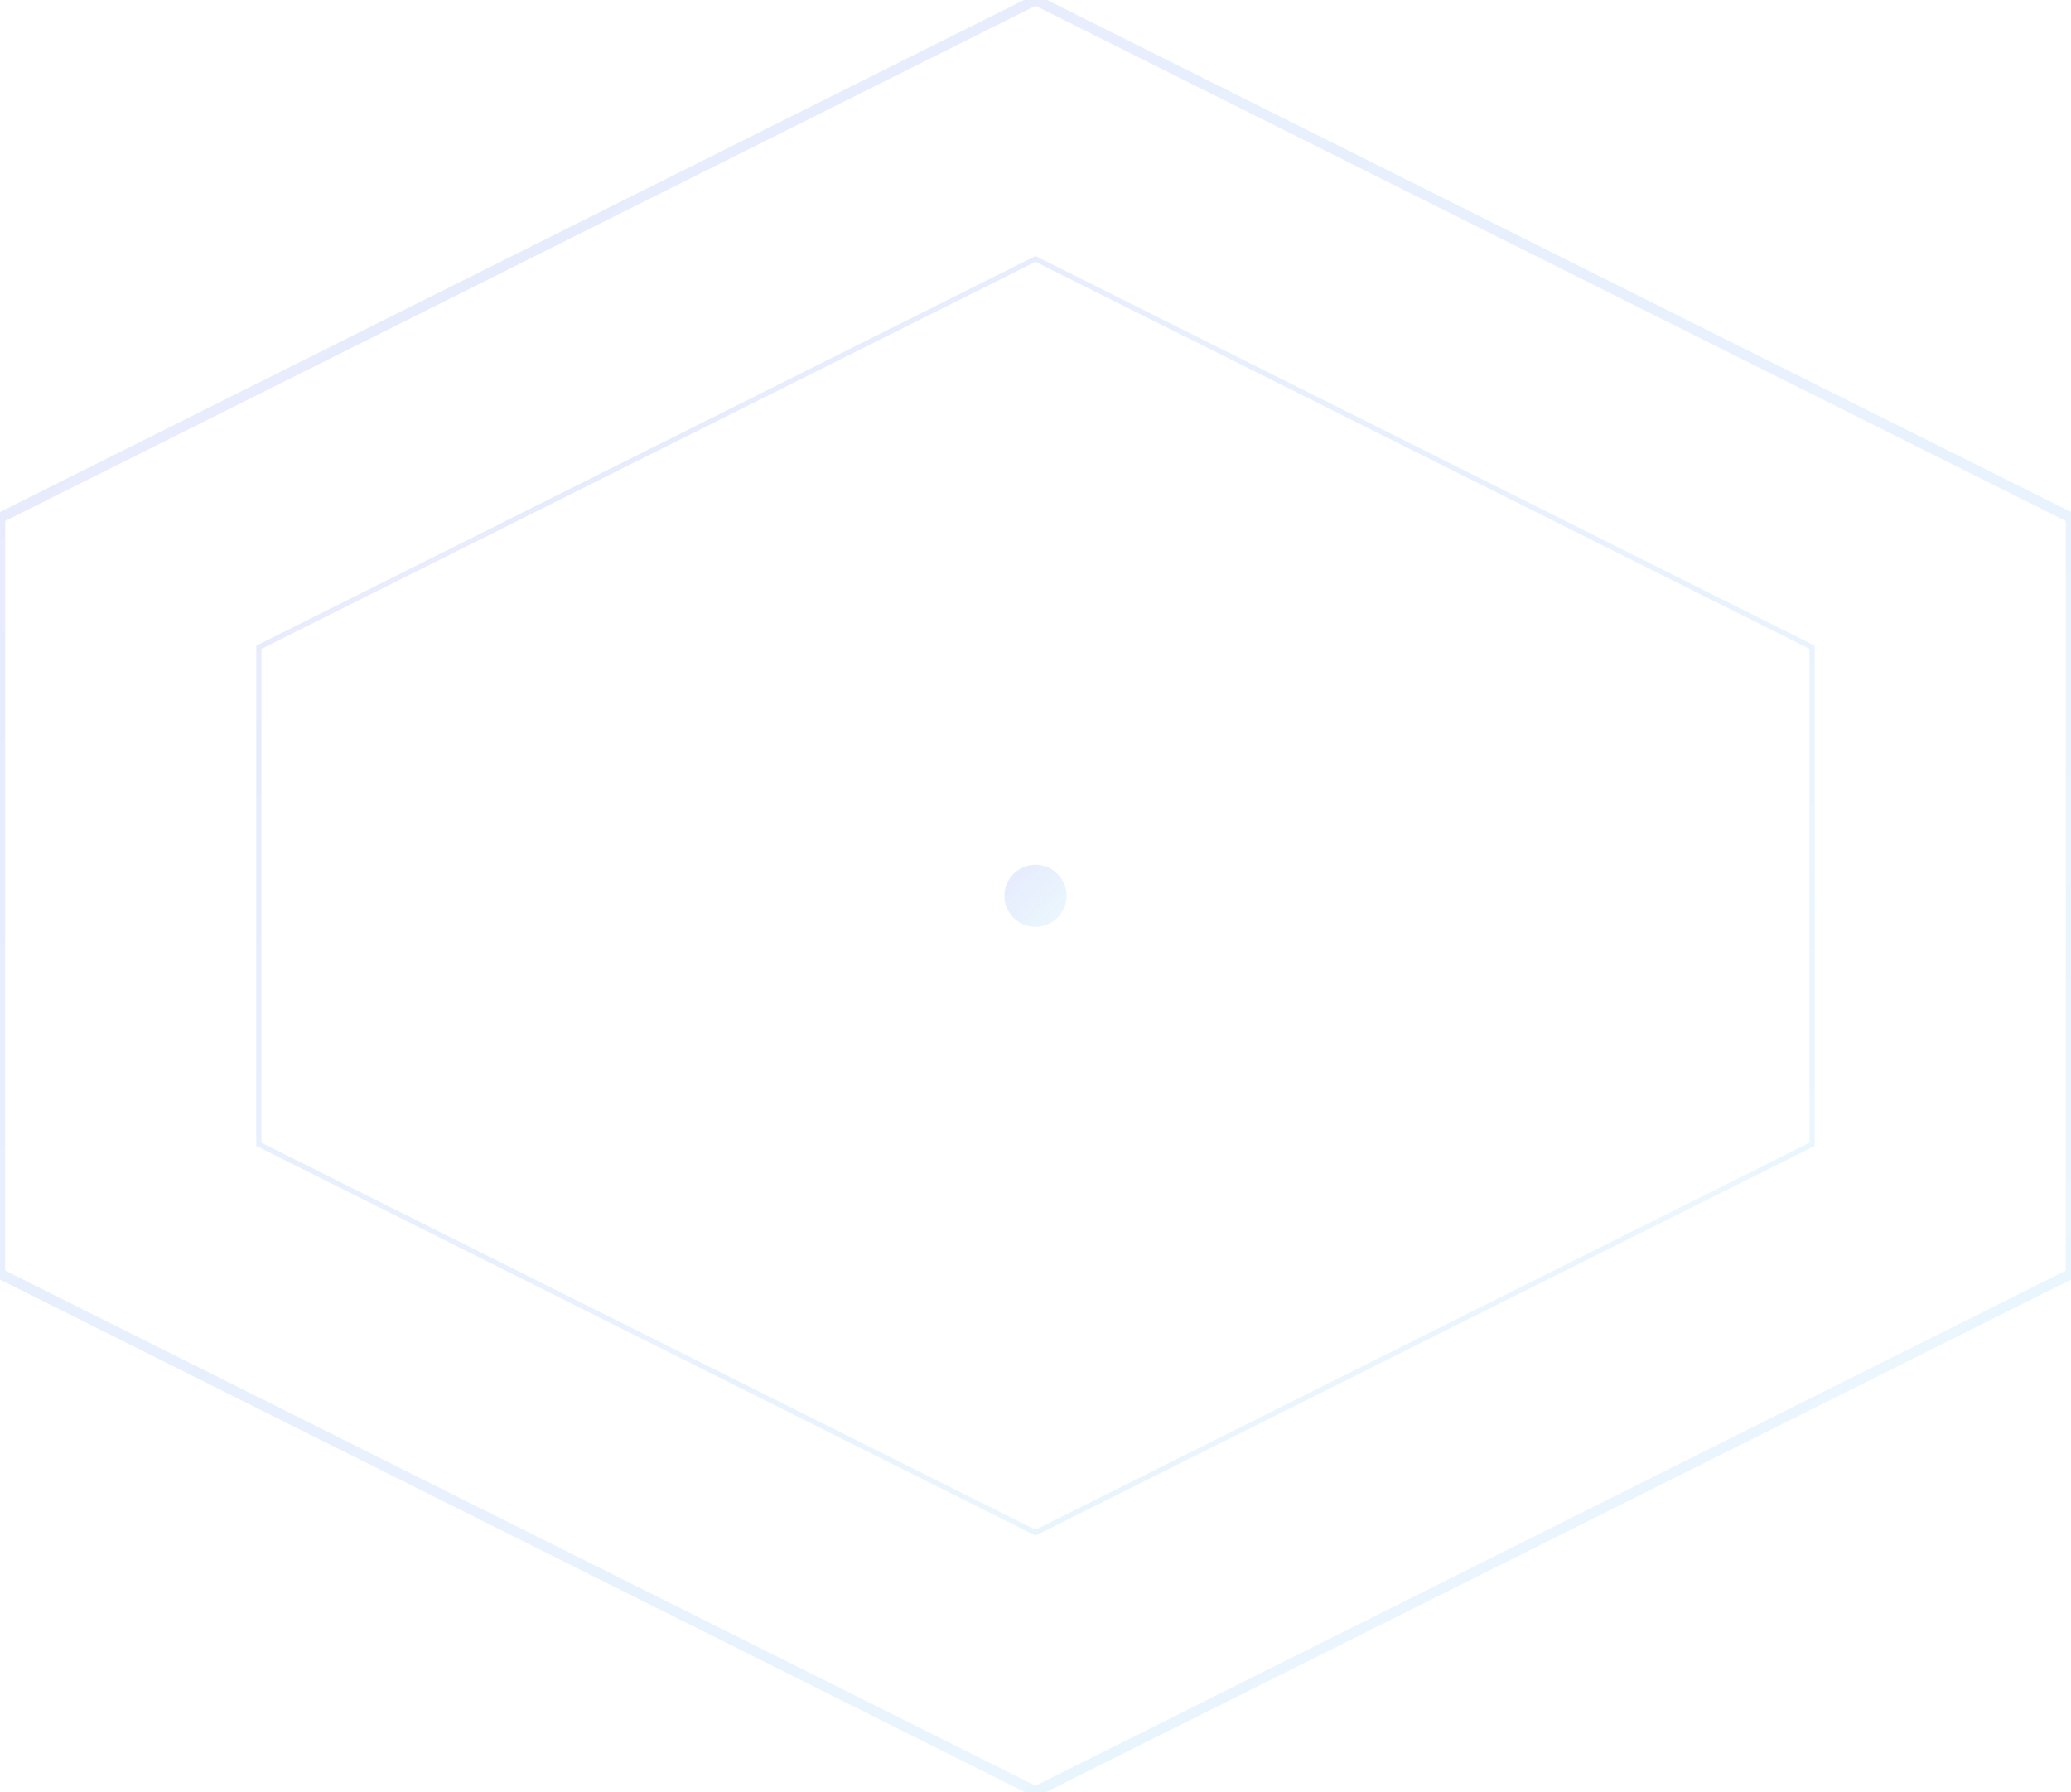
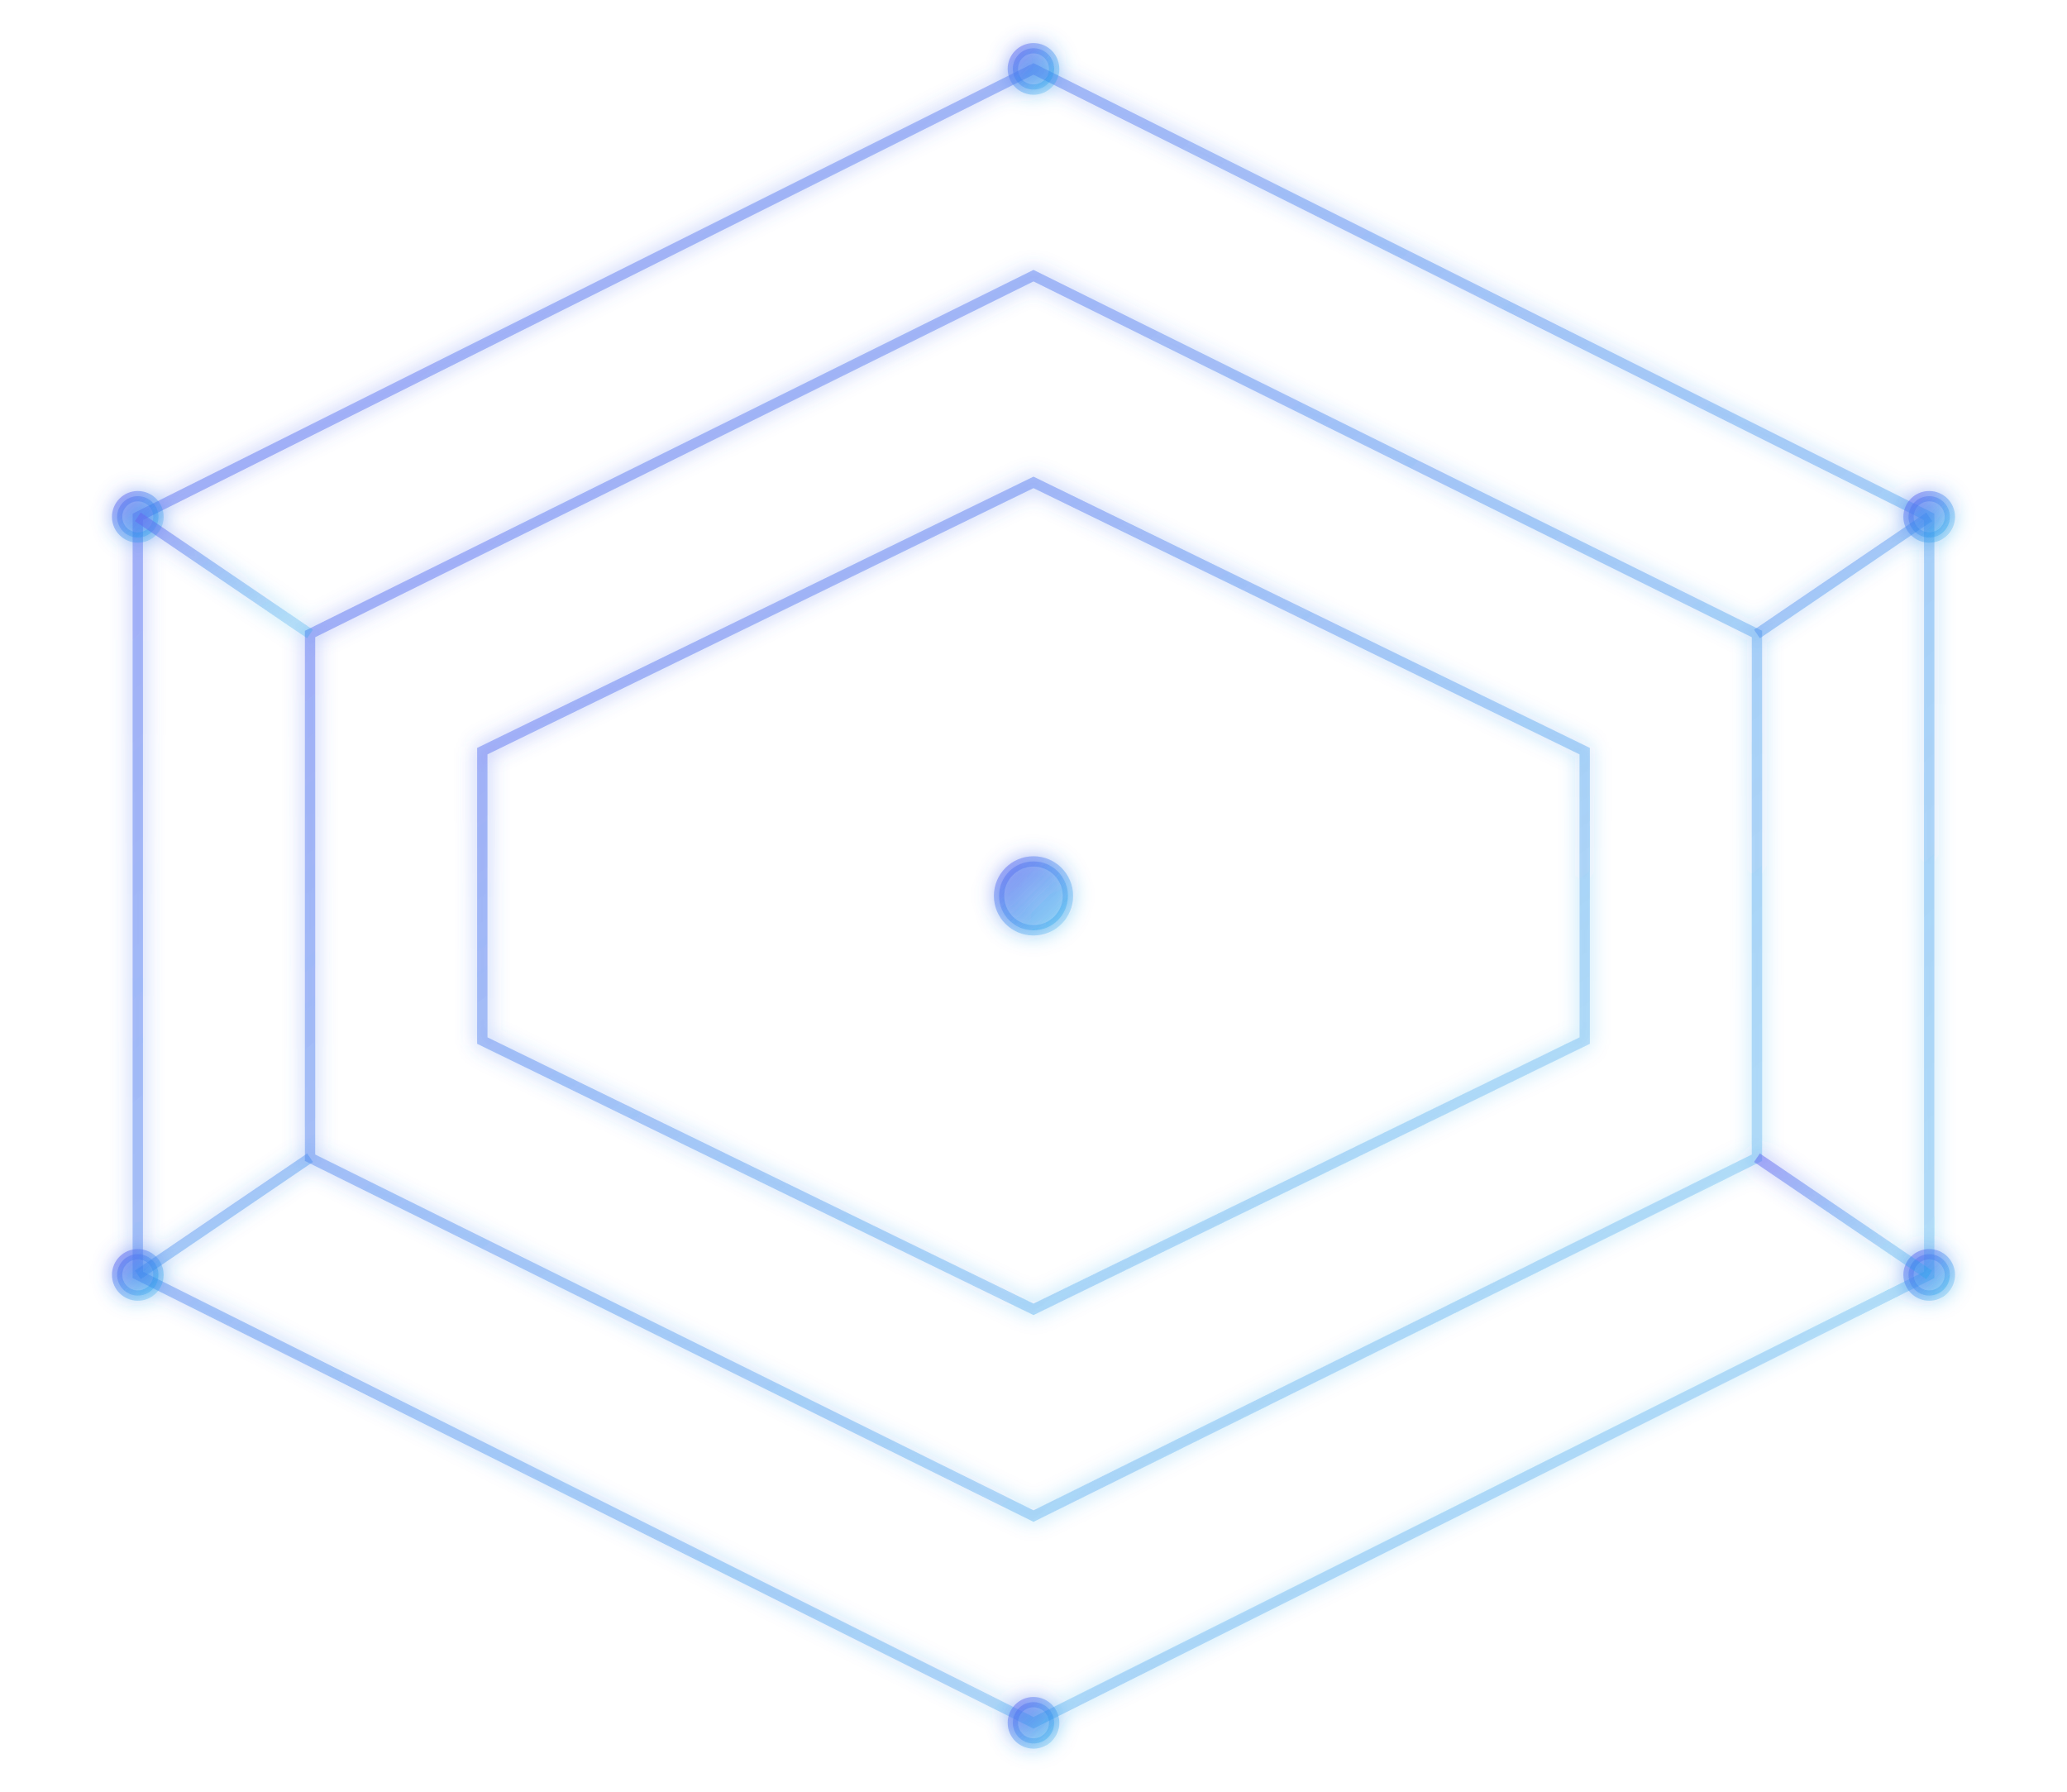
- <svg xmlns="http://www.w3.org/2000/svg" width="200" height="173" viewBox="0 0 200 173">
+ <svg xmlns="http://www.w3.org/2000/svg" width="300" height="260" viewBox="0 0 300 260">
  <defs>
-     <linearGradient id="hexGrad" x1="0%" y1="0%" x2="100%" y2="100%">
-       <stop offset="0%" style="stop-color:#6366f1;stop-opacity:0.15" />
-       <stop offset="100%" style="stop-color:#0ea5e9;stop-opacity:0.08" />
+     <linearGradient id="hg1" x1="0%" y1="0%" x2="100%" y2="100%">
+       <stop offset="0%" stop-color="#6366f1" stop-opacity="0.5" />
+       <stop offset="100%" stop-color="#0ea5e9" stop-opacity="0.25" />
    </linearGradient>
+     <filter id="hglow">
+       <feGaussianBlur stdDeviation="1.5" result="blur" />
+       <feMerge>
+         <feMergeNode in="blur" />
+         <feMergeNode in="SourceGraphic" />
+       </feMerge>
+     </filter>
  </defs>
-   <polygon points="100,0 200,50 200,123 100,173 0,123 0,50" fill="none" stroke="url(#hexGrad)" stroke-width="1" />
-   <polygon points="100,25 175,62.5 175,110.5 100,148 25,110.5 25,62.5" fill="none" stroke="url(#hexGrad)" stroke-width="0.5" />
-   <circle cx="100" cy="86.5" r="3" fill="url(#hexGrad)" />
+   <g stroke="url(#hg1)" stroke-width="1.5" fill="none" filter="url(#hglow)">
+     <polygon points="150,10 280,75 280,185 150,250 20,185 20,75" />
+     <polygon points="150,40 255,92 255,168 150,220 45,168 45,92" />
+     <polygon points="150,70 230,109 230,151 150,190 70,151 70,109" />
+     <circle cx="150" cy="130" r="5" fill="url(#hg1)" />
+     <circle cx="150" cy="10" r="3" fill="url(#hg1)" />
+     <circle cx="280" cy="75" r="3" fill="url(#hg1)" />
+     <circle cx="280" cy="185" r="3" fill="url(#hg1)" />
+     <circle cx="150" cy="250" r="3" fill="url(#hg1)" />
+     <circle cx="20" cy="185" r="3" fill="url(#hg1)" />
+     <circle cx="20" cy="75" r="3" fill="url(#hg1)" />
+     <line x1="150" y1="10" x2="150" y2="40" />
+     <line x1="280" y1="75" x2="255" y2="92" />
+     <line x1="280" y1="185" x2="255" y2="168" />
+     <line x1="150" y1="250" x2="150" y2="220" />
+     <line x1="20" y1="185" x2="45" y2="168" />
+     <line x1="20" y1="75" x2="45" y2="92" />
+   </g>
</svg>
